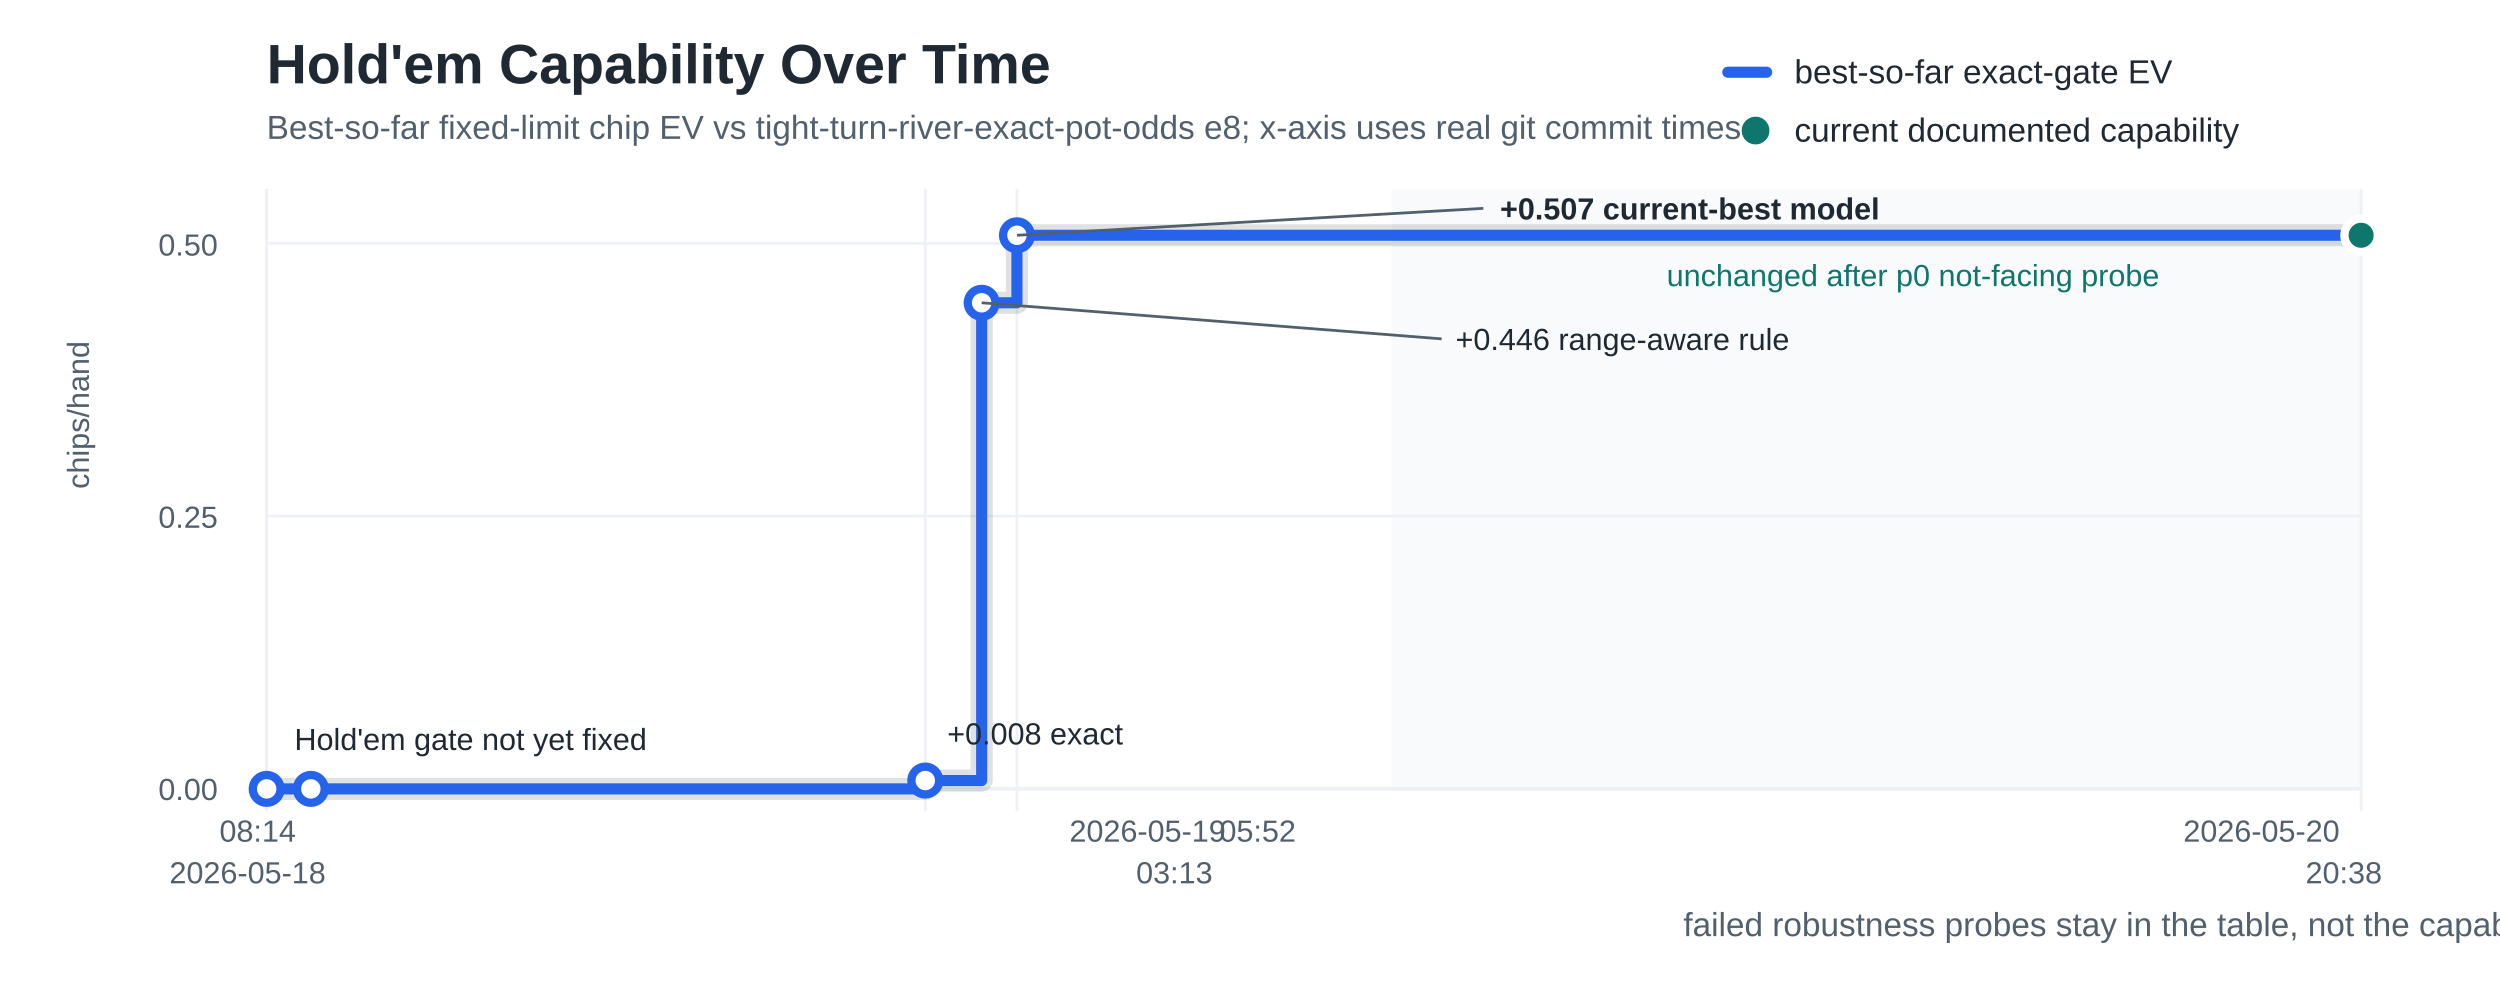
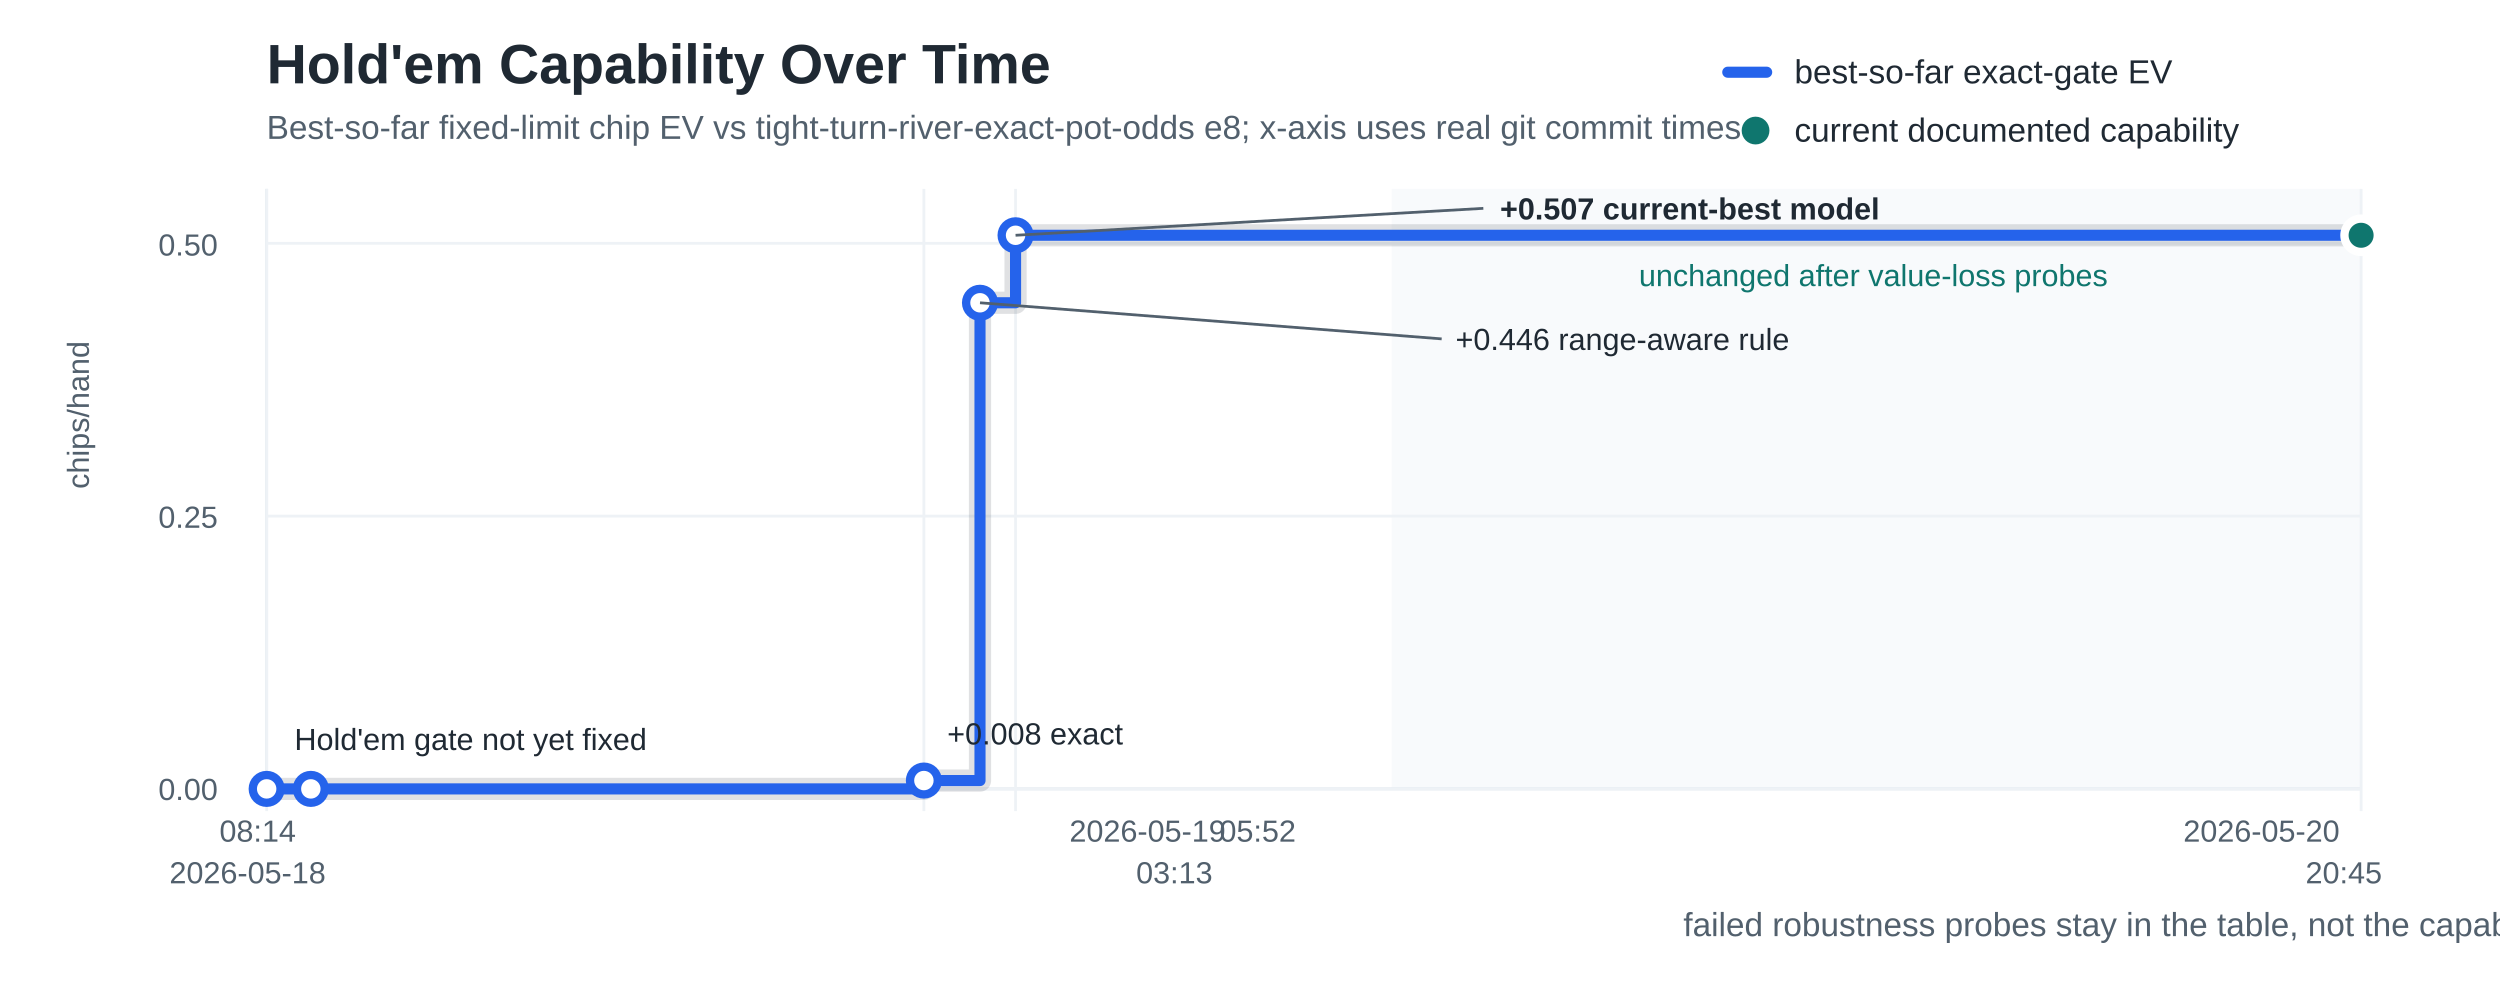
<svg xmlns="http://www.w3.org/2000/svg" width="900" height="360" viewBox="0 0 900 360" role="img" aria-labelledby="title desc">
  <rect width="900" height="360" fill="#ffffff" />
  <rect x="501" y="68" width="349" height="216" fill="#f8fafc" />
  <text x="96" y="30" font-family="Arial, Helvetica, sans-serif" font-size="20" font-weight="700" fill="#1f2933">Hold'em Capability Over Time</text>
  <text x="96" y="50" font-family="Arial, Helvetica, sans-serif" font-size="12" fill="#52606d">Best-so-far fixed-limit chip EV vs tight-turn-river-exact-pot-odds e8; x-axis uses real git commit times</text>
  <g stroke="#d9e2ec" stroke-width="1">
    <line x1="96" y1="284" x2="850" y2="284" />
    <line x1="96" y1="68" x2="96" y2="284" />
  </g>
  <g font-family="Arial, Helvetica, sans-serif" font-size="11" fill="#52606d">
    <line x1="96" y1="284.0" x2="850" y2="284.0" stroke="#eef2f6" stroke-width="1" />
    <text x="57" y="288">0.00</text>
    <line x1="96" y1="185.8" x2="850" y2="185.8" stroke="#eef2f6" stroke-width="1" />
    <text x="57" y="190">0.25</text>
    <line x1="96" y1="87.6" x2="850" y2="87.6" stroke="#eef2f6" stroke-width="1" />
    <text x="57" y="92">0.50</text>
    <text x="32" y="176" transform="rotate(-90 32 176)">chips/hand</text>
  </g>
  <g stroke="#eef2f6" stroke-width="1">
    <line x1="96.0" y1="68" x2="96.0" y2="292" />
-     <line x1="333.1" y1="68" x2="333.1" y2="292" />
-     <line x1="366.1" y1="68" x2="366.1" y2="292" />
+     <line x1="332.6" y1="68" x2="332.6" y2="292" />
+     <line x1="365.6" y1="68" x2="365.6" y2="292" />
    <line x1="850.0" y1="68" x2="850.0" y2="292" />
  </g>
-   <path d="M 96.0 284.0 L 111.9 284.0 L 333.1 284.0 L 333.1 281.0 L 353.4 281.0 L 353.4 109.0 L 366.1 109.0 L 366.1 84.7 L 850.0 84.7" fill="none" stroke="#1f2933" stroke-opacity="0.14" stroke-width="8" stroke-linecap="round" stroke-linejoin="round" />
-   <path d="M 96.0 284.0 L 111.9 284.0 L 333.1 284.0 L 333.1 281.0 L 353.4 281.0 L 353.4 109.0 L 366.1 109.0 L 366.1 84.7 L 850.0 84.7" fill="none" stroke="#2563eb" stroke-width="4" stroke-linecap="round" stroke-linejoin="round" />
+   <path d="M 96.0 284.0 L 111.9 284.0 L 332.6 284.0 L 332.6 281.0 L 352.8 281.0 L 352.8 109.0 L 365.6 109.0 L 365.6 84.7 L 850.0 84.7" fill="none" stroke="#1f2933" stroke-opacity="0.14" stroke-width="8" stroke-linecap="round" stroke-linejoin="round" />
+   <path d="M 96.0 284.0 L 111.9 284.0 L 332.6 284.0 L 332.6 281.0 L 352.8 281.0 L 352.8 109.0 L 365.6 109.0 L 365.6 84.7 L 850.0 84.7" fill="none" stroke="#2563eb" stroke-width="4" stroke-linecap="round" stroke-linejoin="round" />
  <g fill="#ffffff" stroke="#2563eb" stroke-width="3">
    <circle cx="96.0" cy="284.0" r="5" />
    <circle cx="111.9" cy="284.0" r="5" />
-     <circle cx="333.1" cy="281.0" r="5" />
-     <circle cx="353.4" cy="109.0" r="5" />
-     <circle cx="366.1" cy="84.7" r="5" />
+     <circle cx="332.6" cy="281.0" r="5" />
+     <circle cx="352.8" cy="109.0" r="5" />
+     <circle cx="365.6" cy="84.7" r="5" />
  </g>
  <circle cx="850.0" cy="84.7" r="6" fill="#0f766e" stroke="#ffffff" stroke-width="3" />
  <g font-family="Arial, Helvetica, sans-serif" font-size="11" fill="#1f2933">
    <text x="106" y="270">Hold'em gate not yet fixed</text>
    <text x="341" y="268">+0.008 exact</text>
-     <line x1="353.4" y1="109.0" x2="519" y2="122" stroke="#52606d" stroke-width="1" />
+     <line x1="352.8" y1="109.0" x2="519" y2="122" stroke="#52606d" stroke-width="1" />
    <text x="524" y="126">+0.446 range-aware rule</text>
-     <line x1="366.1" y1="84.7" x2="534" y2="75" stroke="#52606d" stroke-width="1" />
+     <line x1="365.6" y1="84.7" x2="534" y2="75" stroke="#52606d" stroke-width="1" />
    <text x="540" y="79" font-weight="700">+0.507 current-best model</text>
-     <text x="600" y="103" fill="#0f766e">unchanged after p0 not-facing probe</text>
+     <text x="590" y="103" fill="#0f766e">unchanged after value-loss probes</text>
  </g>
  <g font-family="Arial, Helvetica, sans-serif" font-size="11" fill="#52606d">
    <text x="61" y="318">2026-05-18</text>
    <text x="79" y="303">08:14</text>
    <text x="385" y="303">2026-05-19</text>
    <text x="409" y="318">03:13</text>
    <text x="439" y="303">05:52</text>
    <text x="786" y="303">2026-05-20</text>
-     <text x="830" y="318">20:38</text>
+     <text x="830" y="318">20:45</text>
  </g>
  <g font-family="Arial, Helvetica, sans-serif" font-size="12" fill="#1f2933">
    <rect x="620" y="24" width="18" height="4" fill="#2563eb" rx="2" />
    <text x="646" y="30">best-so-far exact-gate EV</text>
    <circle cx="632" cy="47" r="5" fill="#0f766e" />
    <text x="646" y="51">current documented capability</text>
    <text x="606" y="337" fill="#52606d">failed robustness probes stay in the table, not the capability line</text>
  </g>
</svg>
